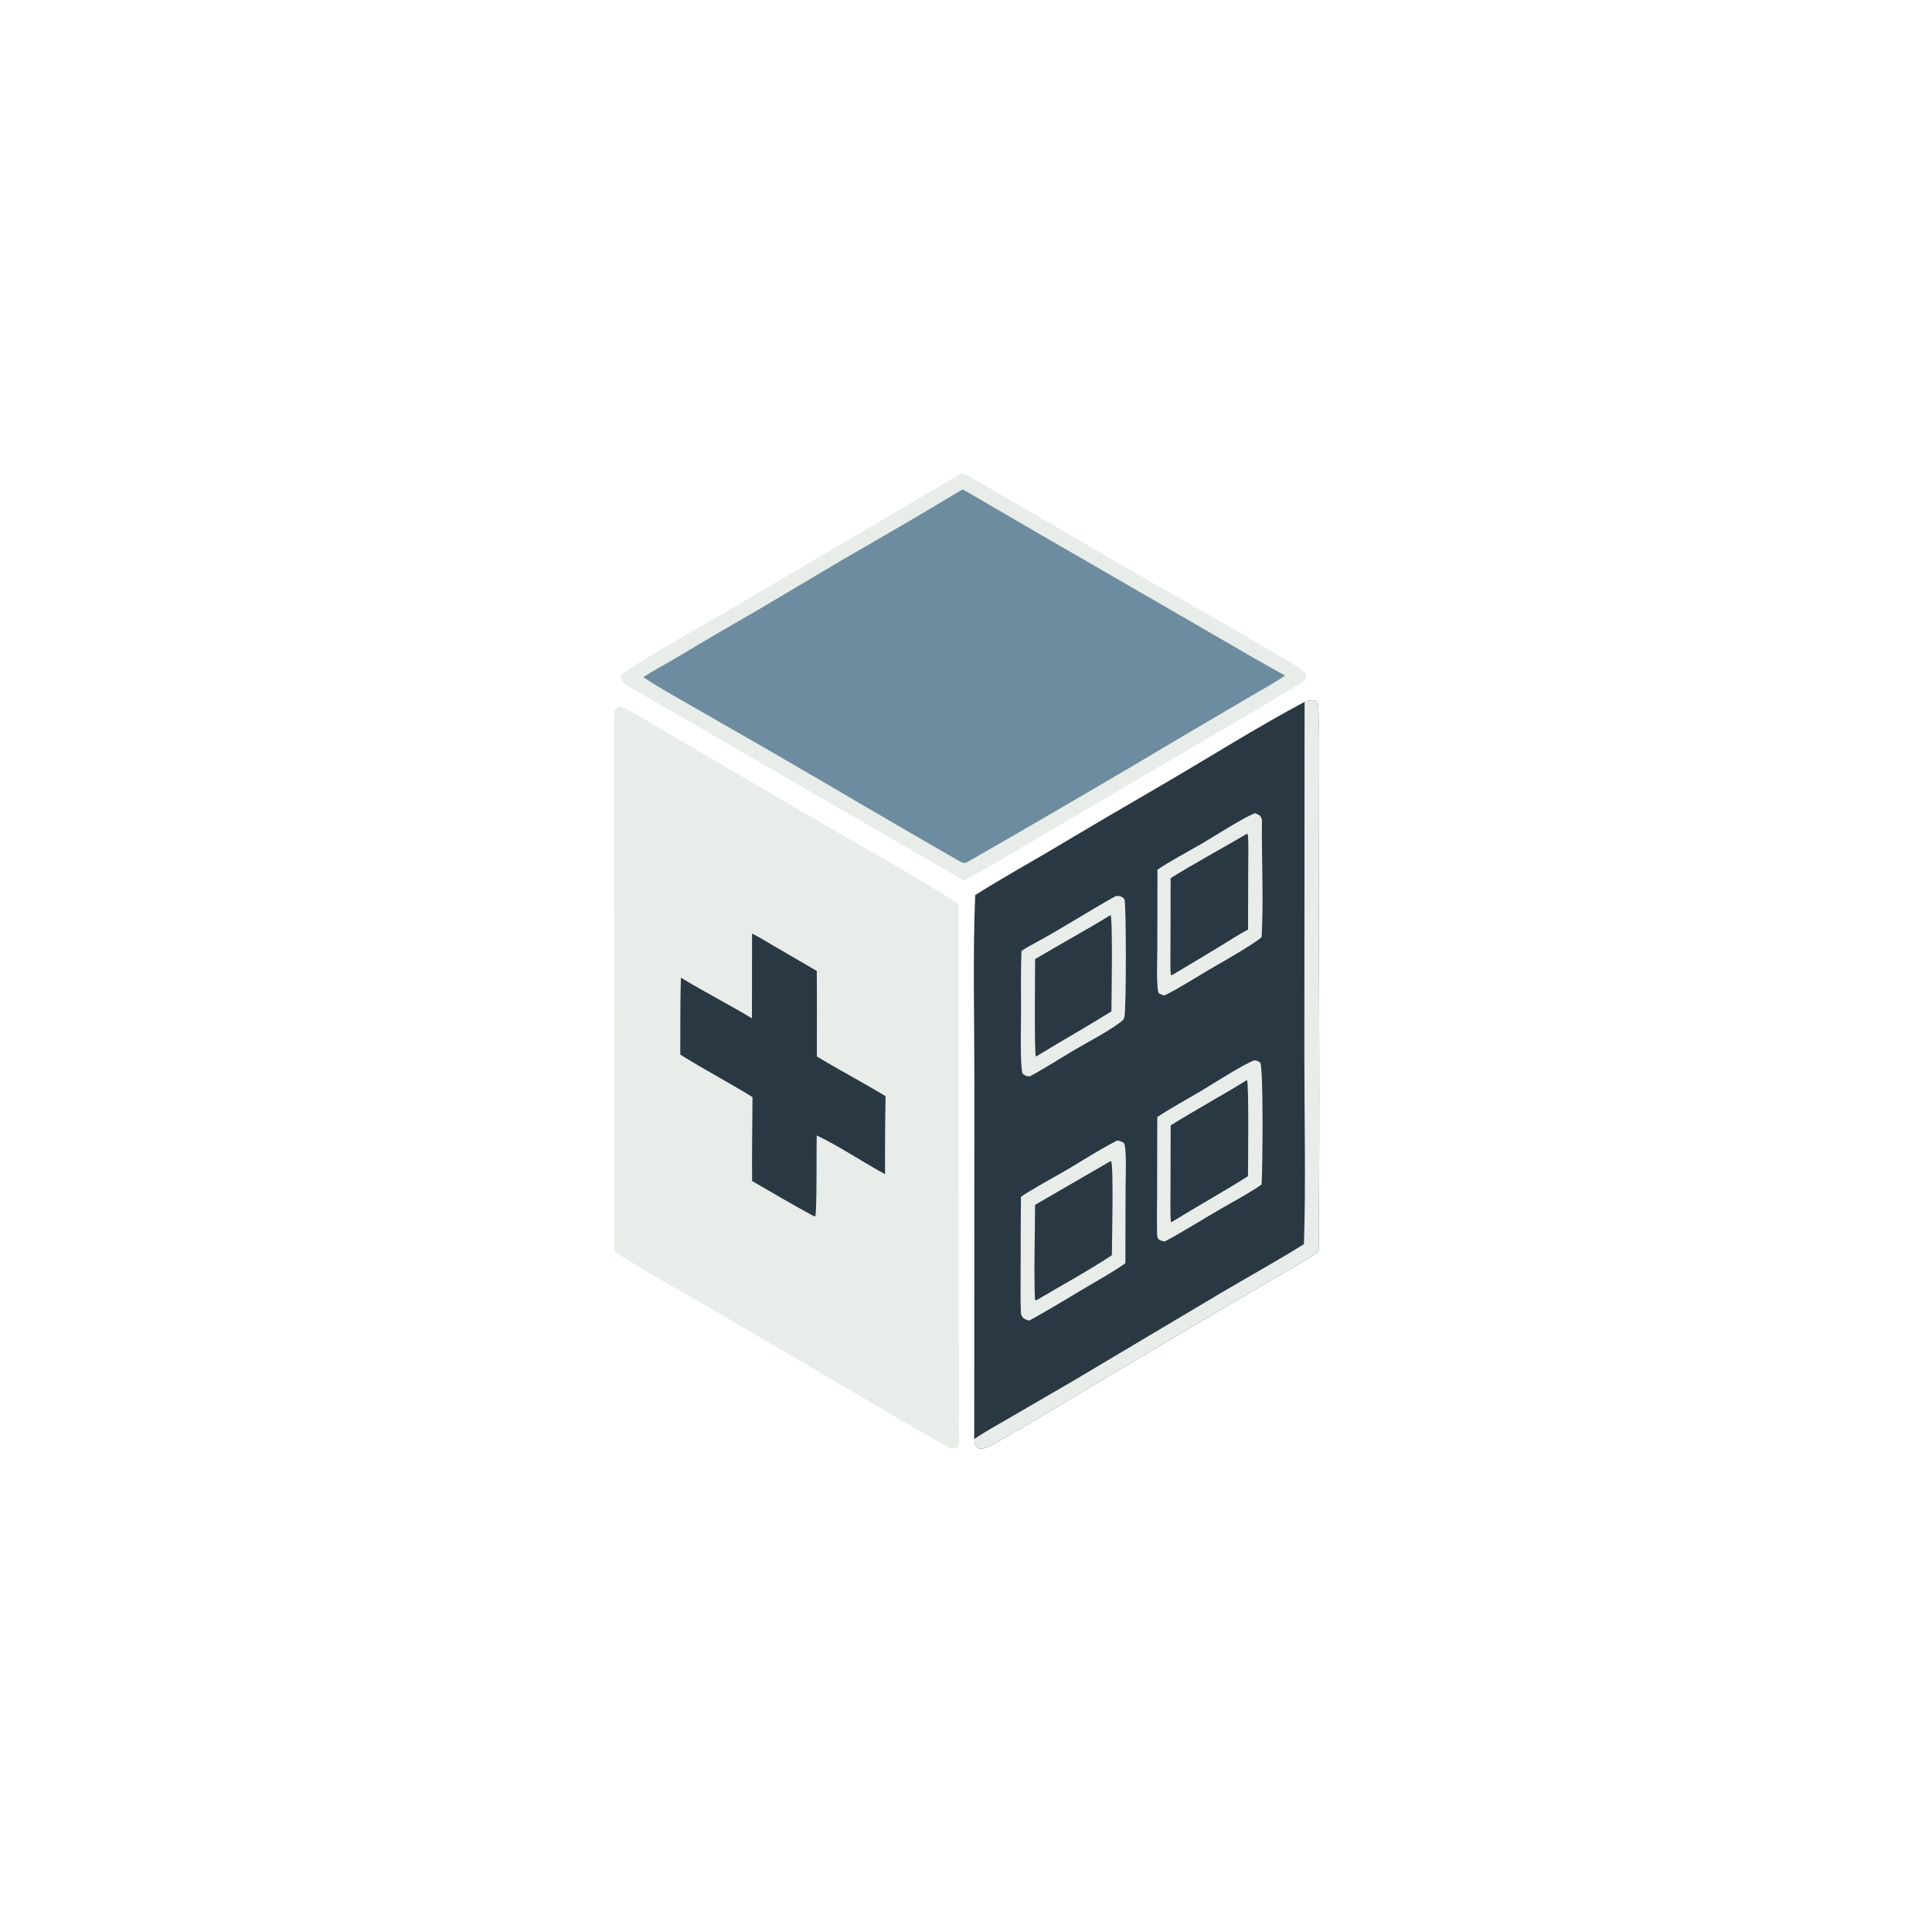
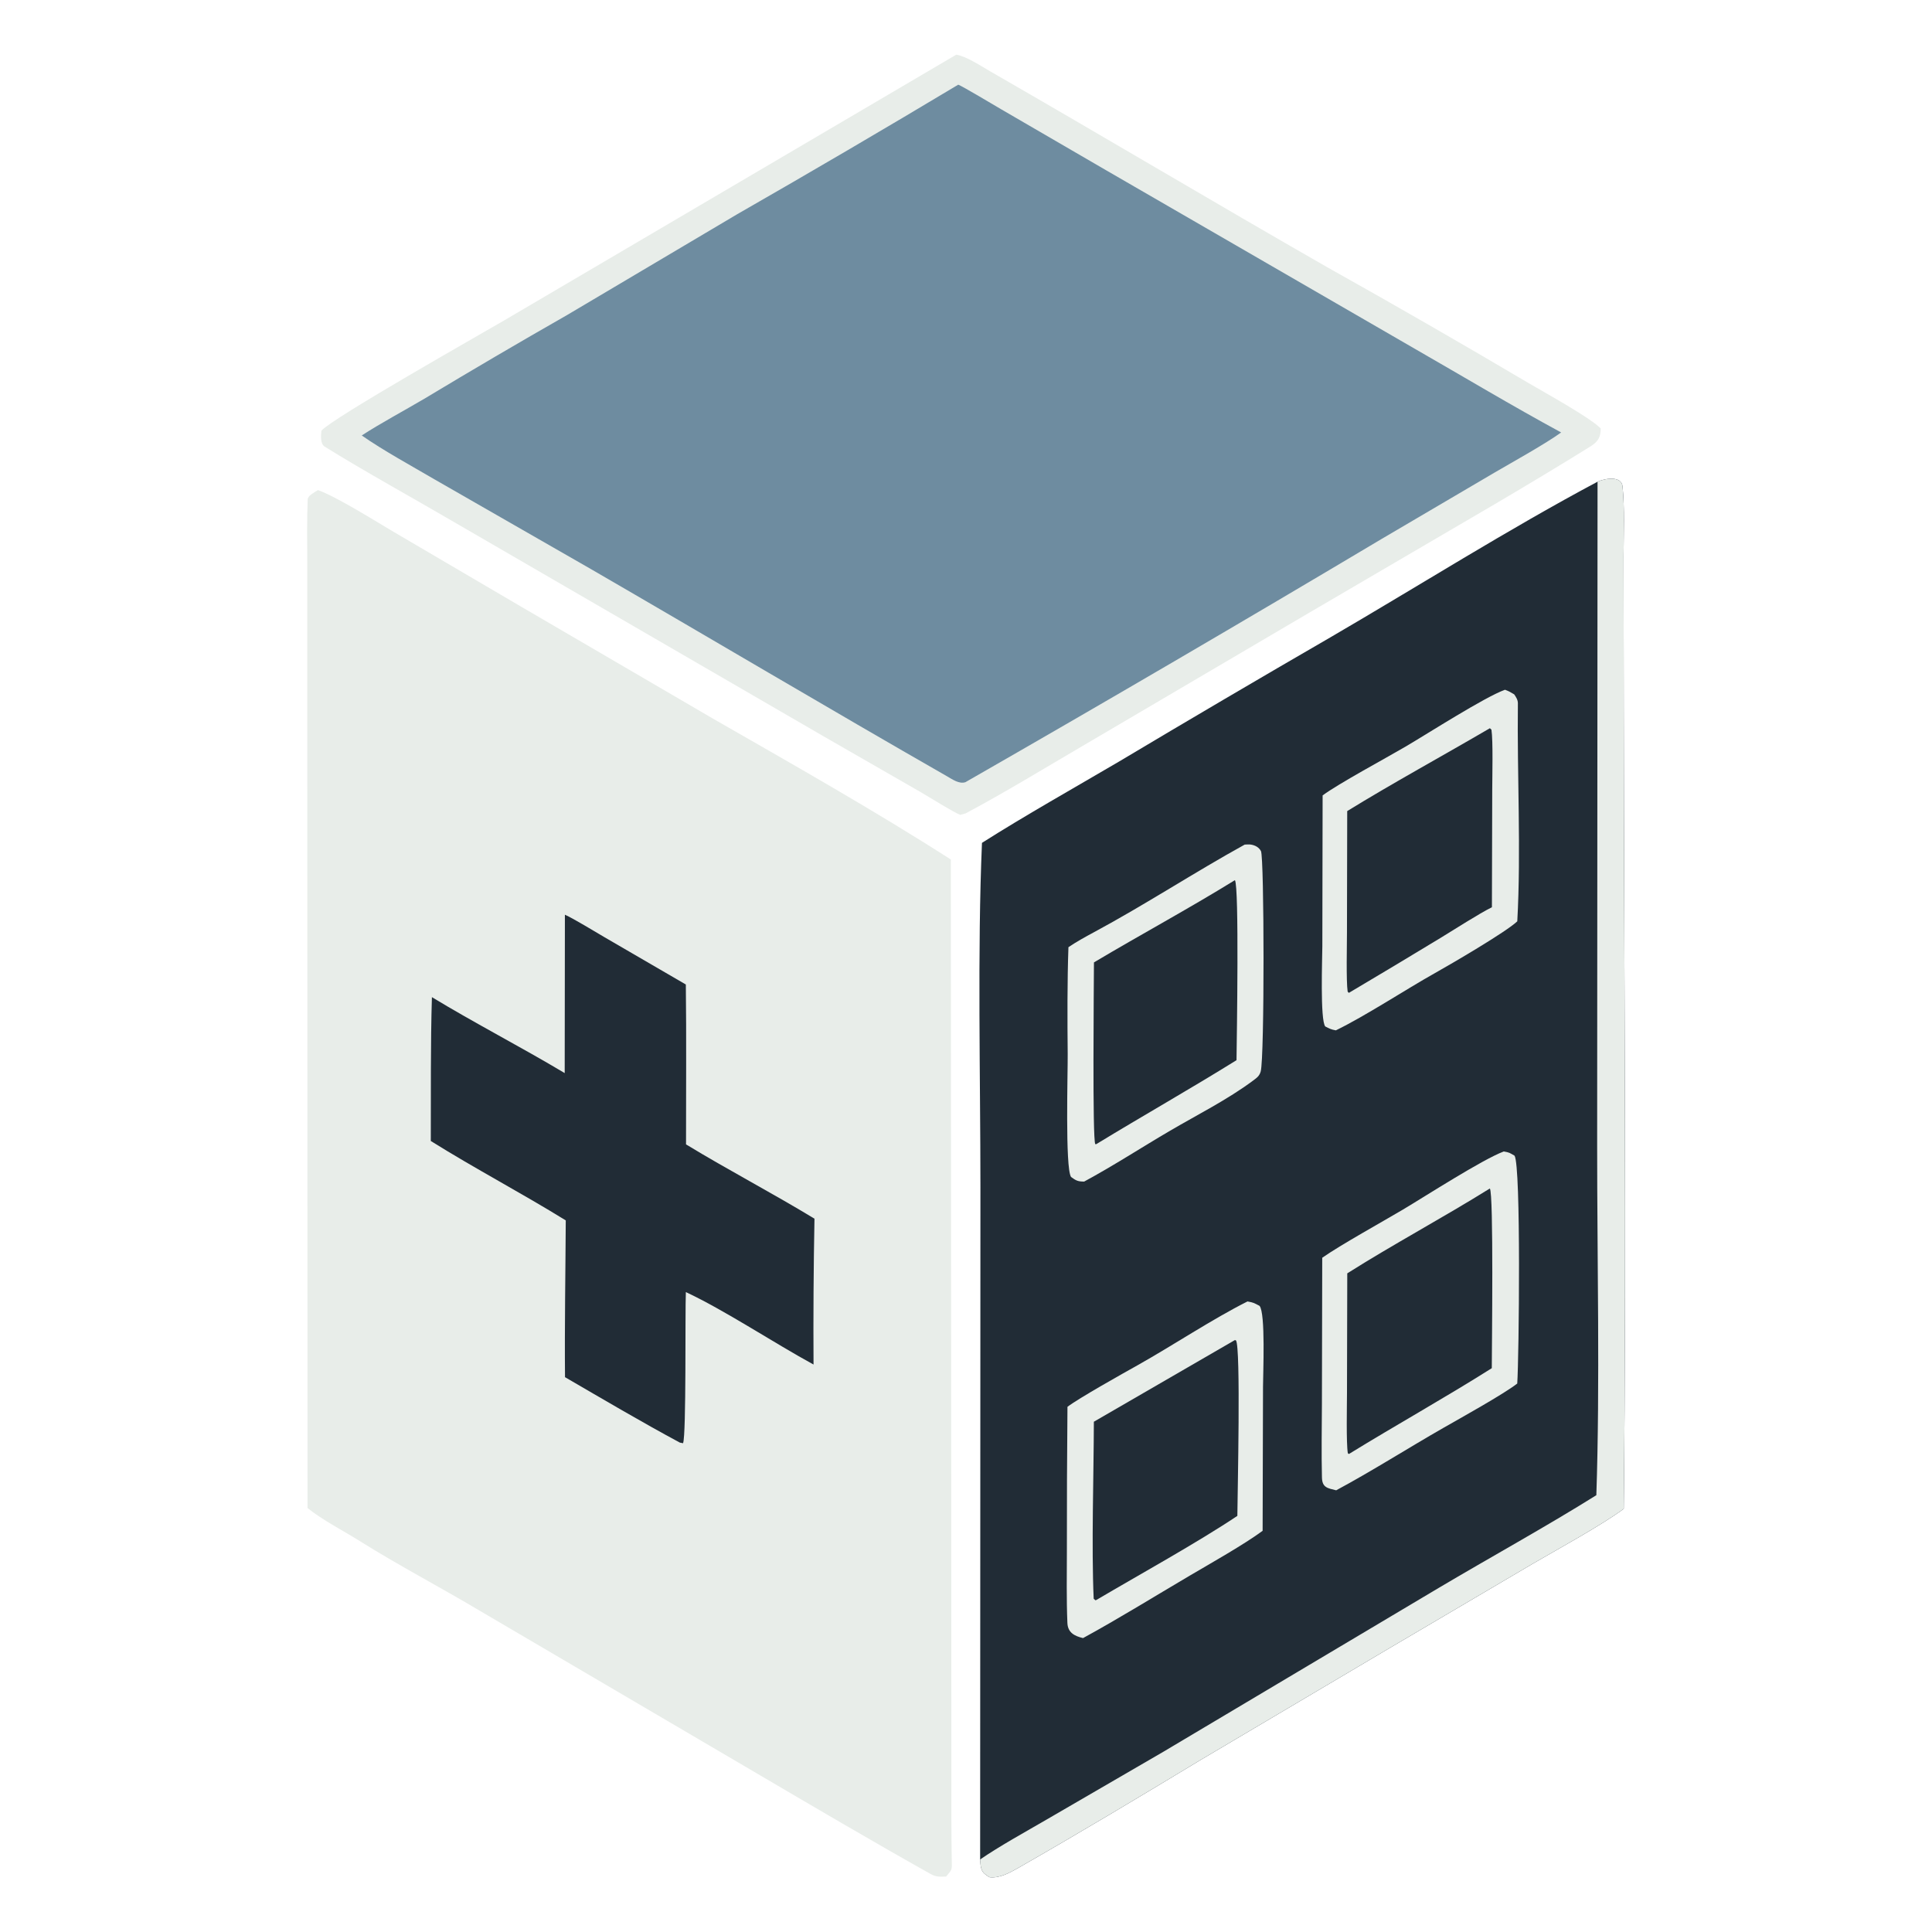
- <svg xmlns="http://www.w3.org/2000/svg" version="1.1" style="display: block;" viewBox="0 0 2048 2048" width="1024" height="1024">
-   <path transform="translate(0,0)" fill="rgb(42,56,67)" d="M 1382.9 744.023 C 1386.85 742.196 1396.44 740.382 1397.08 746.708 C 1398.34 759.276 1397.69 773.051 1397.67 785.805 L 1397.76 872.333 C 1397.92 1023.01 1399.35 1176.2 1397.77 1326.57 C 1384.97 1336.01 1360.82 1349.18 1346.44 1357.55 L 1265 1405.52 L 1157.31 1469.28 C 1123.22 1489.91 1088.78 1510.56 1054.16 1530.35 C 1049.35 1533.1 1043.57 1536.2 1038.1 1535.54 C 1033.1 1532.77 1033.08 1530.74 1032.72 1525.46 L 1032.88 1144.12 C 1032.89 1082.58 1031.13 1009.81 1033.76 948.859 C 1057.96 933.483 1086.34 917.515 1111.22 902.904 C 1151.09 879.118 1191.11 855.597 1231.29 832.342 C 1280.76 803.537 1332.61 770.794 1382.9 744.023 z" />
+ <svg xmlns="http://www.w3.org/2000/svg" version="1.1" style="display: block;" viewBox="476.8 470.8 1095.8 1095.8" width="128" height="128">
+   <path transform="translate(0,0)" fill="rgb(33,44,54)" d="M 1382.9 744.023 C 1386.85 742.196 1396.44 740.382 1397.08 746.708 C 1398.34 759.276 1397.69 773.051 1397.67 785.805 L 1397.76 872.333 C 1397.92 1023.01 1399.35 1176.2 1397.77 1326.57 C 1384.97 1336.01 1360.82 1349.18 1346.44 1357.55 L 1265 1405.52 L 1157.31 1469.28 C 1123.22 1489.91 1088.78 1510.56 1054.16 1530.35 C 1049.35 1533.1 1043.57 1536.2 1038.1 1535.54 C 1033.1 1532.77 1033.08 1530.74 1032.72 1525.46 L 1032.88 1144.12 C 1032.89 1082.58 1031.13 1009.81 1033.76 948.859 C 1057.96 933.483 1086.34 917.515 1111.22 902.904 C 1151.09 879.118 1191.11 855.597 1231.29 832.342 C 1280.76 803.537 1332.61 770.794 1382.9 744.023 z" />
  <path transform="translate(0,0)" fill="rgb(232,237,233)" d="M 1382.9 744.023 C 1386.85 742.196 1396.44 740.382 1397.08 746.708 C 1398.34 759.276 1397.69 773.051 1397.67 785.805 L 1397.76 872.333 C 1397.92 1023.01 1399.35 1176.2 1397.77 1326.57 C 1384.97 1336.01 1360.82 1349.18 1346.44 1357.55 L 1265 1405.52 L 1157.31 1469.28 C 1123.22 1489.91 1088.78 1510.56 1054.16 1530.35 C 1049.35 1533.1 1043.57 1536.2 1038.1 1535.54 C 1033.1 1532.77 1033.08 1530.74 1032.72 1525.46 C 1043.61 1517.93 1058.71 1509.65 1070.41 1502.83 L 1136.45 1464.48 L 1292.81 1371.44 C 1321.77 1354.26 1354.03 1336.5 1382.22 1318.85 C 1384.33 1256.2 1382.65 1183.87 1382.68 1120.71 L 1382.9 744.023 z" />
  <path transform="translate(0,0)" fill="rgb(232,237,233)" d="M 1330.41 862.016 C 1332.99 862.982 1333.19 863.23 1335.61 864.611 C 1336.64 866.056 1337.75 867.839 1337.72 869.688 C 1337.22 910.168 1339.6 953.103 1337.38 993.355 C 1331.16 999.331 1299.62 1017.71 1290.7 1022.71 C 1273.89 1032.13 1251.39 1046.97 1234.48 1055.2 C 1231.56 1054.68 1231.09 1054.28 1228.47 1053 C 1225.49 1049.39 1226.78 1014.17 1226.81 1007.49 L 1226.97 921.947 C 1235.92 915.3 1262.69 900.897 1273.89 894.334 C 1286.71 886.823 1318.86 866.152 1330.41 862.016 z" />
-   <path transform="translate(0,0)" fill="rgb(42,56,67)" d="M 1321.84 883.834 L 1322.73 884.674 C 1323.69 891.148 1323.19 911.177 1323.17 918.501 L 1322.99 985.364 C 1315.25 989.233 1301.91 997.884 1294.01 1002.67 C 1276.68 1013.19 1259.3 1023.61 1241.86 1033.94 L 1241.17 1033.26 C 1240.28 1027.31 1240.77 1006.21 1240.78 999.344 L 1240.92 930.831 C 1266.43 915.11 1295.66 899.17 1321.84 883.834 z" />
+   <path transform="translate(0,0)" fill="rgb(33,44,54)" d="M 1321.84 883.834 L 1322.73 884.674 C 1323.69 891.148 1323.19 911.177 1323.17 918.501 L 1322.99 985.364 C 1315.25 989.233 1301.91 997.884 1294.01 1002.67 C 1276.68 1013.19 1259.3 1023.61 1241.86 1033.94 L 1241.17 1033.26 C 1240.28 1027.31 1240.77 1006.21 1240.78 999.344 L 1240.92 930.831 C 1266.43 915.11 1295.66 899.17 1321.84 883.834 z" />
  <path transform="translate(0,0)" fill="rgb(232,237,233)" d="M 1329.72 1123.89 C 1333 1124.49 1332.89 1124.59 1335.83 1126.29 C 1339.55 1132.15 1338.34 1241.03 1337.36 1255.52 C 1329.52 1261.62 1305.06 1275.18 1295.57 1280.61 C 1275.69 1291.98 1254.68 1305.35 1234.66 1316.08 C 1229.85 1314.88 1226.74 1314.61 1226.59 1308.84 C 1226.25 1294.96 1226.51 1281.07 1226.57 1267.18 L 1226.75 1184.18 C 1237.04 1176.96 1261.07 1163.65 1272.53 1156.85 C 1285.21 1149.31 1317.56 1128.43 1329.72 1123.89 z" />
-   <path transform="translate(0,0)" fill="rgb(42,56,67)" d="M 1321.81 1144.9 C 1324.03 1147.33 1322.95 1235.73 1322.92 1246.81 C 1296.4 1263.57 1268.69 1278.99 1241.88 1295.49 L 1241.27 1295.07 C 1240.3 1289.15 1240.78 1267.88 1240.79 1261 L 1240.95 1193.03 C 1266.97 1176.57 1295.16 1161.5 1321.81 1144.9 z" />
+   <path transform="translate(0,0)" fill="rgb(33,44,54)" d="M 1321.81 1144.9 C 1324.03 1147.33 1322.95 1235.73 1322.92 1246.81 C 1296.4 1263.57 1268.69 1278.99 1241.88 1295.49 L 1241.27 1295.07 C 1240.3 1289.15 1240.78 1267.88 1240.79 1261 L 1240.95 1193.03 C 1266.97 1176.57 1295.16 1161.5 1321.81 1144.9 z" />
  <path transform="translate(0,0)" fill="rgb(232,237,233)" d="M 1182.79 949.836 C 1183.96 949.79 1185.35 949.653 1186.52 949.875 C 1188.83 950.31 1190.84 951.399 1191.99 953.507 C 1193.88 956.972 1194.05 1070.56 1191.85 1078.51 C 1191.12 1081.13 1189.59 1082.16 1187.49 1083.72 C 1173.15 1094.42 1156.06 1102.99 1140.57 1112.06 C 1124.26 1121.61 1108.33 1132 1091.72 1140.97 C 1088.04 1140.97 1087.03 1140.35 1084.28 1138.36 C 1080.84 1133.17 1082.49 1078.28 1082.38 1068.62 C 1082.19 1050.19 1082.12 1026.69 1082.8 1008.03 C 1087.14 1005.08 1092.5 1002.11 1097.14 999.617 C 1126.18 984.014 1153.98 965.74 1182.79 949.836 z" />
-   <path transform="translate(0,0)" fill="rgb(42,56,67)" d="M 1177.23 970.008 C 1179.68 973.708 1178.3 1058.81 1178.13 1072.12 C 1151.67 1088.57 1125.07 1103.59 1098.58 1119.75 L 1098.04 1119.75 C 1096.33 1117.66 1097.24 1028.34 1097.27 1016.66 C 1123.94 1000.78 1150.57 986.453 1177.23 970.008 z" />
+   <path transform="translate(0,0)" fill="rgb(33,44,54)" d="M 1177.23 970.008 C 1179.68 973.708 1178.3 1058.81 1178.13 1072.12 C 1151.67 1088.57 1125.07 1103.59 1098.58 1119.75 L 1098.04 1119.75 C 1096.33 1117.66 1097.24 1028.34 1097.27 1016.66 C 1123.94 1000.78 1150.57 986.453 1177.23 970.008 z" />
  <path transform="translate(0,0)" fill="rgb(232,237,233)" d="M 1184.36 1208.96 C 1187.97 1209.61 1188.04 1209.82 1191.18 1211.46 C 1194.66 1215.45 1193.18 1249.84 1193.16 1257.35 L 1192.94 1339.05 C 1182.73 1346.64 1163.1 1357.71 1151.67 1364.44 C 1132.03 1376.01 1111 1389.04 1091.08 1399.9 C 1086.24 1398.75 1082.45 1396.82 1082.21 1391.33 C 1081.64 1377.8 1081.9 1364.04 1081.92 1350.49 C 1081.89 1323.23 1082 1295.98 1082.25 1268.72 C 1088.84 1263.72 1113.78 1249.76 1121.98 1245.17 C 1141.85 1234.02 1164.55 1218.9 1184.36 1208.96 z" />
-   <path transform="translate(0,0)" fill="rgb(42,56,67)" d="M 1177.22 1230.86 L 1177.82 1231.05 C 1180.64 1234.72 1178.7 1318.15 1178.61 1330.58 C 1155.98 1345.72 1122.82 1364.02 1098.55 1378.33 L 1098.07 1378.43 L 1097.12 1377.56 C 1095.81 1348.03 1097.15 1307.55 1097.22 1277.18 L 1177.22 1230.86 z" />
+   <path transform="translate(0,0)" fill="rgb(33,44,54)" d="M 1177.22 1230.86 L 1177.82 1231.05 C 1180.64 1234.72 1178.7 1318.15 1178.61 1330.58 C 1155.98 1345.72 1122.82 1364.02 1098.55 1378.33 L 1098.07 1378.43 L 1097.12 1377.56 C 1095.81 1348.03 1097.15 1307.55 1097.22 1277.18 L 1177.22 1230.86 z" />
  <path transform="translate(0,0)" fill="rgb(232,237,233)" d="M 657.133 748.762 C 667.633 752.489 689.852 766.441 700.406 772.666 L 771.819 814.565 L 881.214 878.411 C 925.141 903.606 973.687 931.051 1016.1 958.307 L 1016.33 1338.16 L 1016.41 1474.46 C 1016.36 1492.51 1016.36 1510.82 1016.66 1528.9 C 1016.71 1531.92 1015.48 1532.5 1013.43 1535.14 C 1009.96 1535.29 1007.71 1535.44 1004.6 1533.69 C 970.69 1514.65 936.749 1494.68 903.237 1474.98 L 749.025 1384.46 C 726.597 1371.07 702.982 1358.75 680.747 1344.8 C 671.287 1338.86 659.841 1333.07 651.22 1326.12 L 651.08 874.361 L 651.073 789.614 C 651.033 778.82 650.84 764.998 651.327 754.024 C 651.421 751.896 655.119 750.095 657.133 748.762 z" />
-   <path transform="translate(0,0)" fill="rgb(42,56,67)" d="M 797.203 989.619 C 802.036 991.72 814.63 999.462 819.62 1002.35 L 865.793 1029.19 C 866.158 1059.21 865.877 1089.81 865.905 1119.88 C 889.58 1134.29 914.693 1147.4 938.758 1162.02 C 938.236 1189.59 938.058 1217.17 938.225 1244.74 C 915.941 1232.6 887.683 1213.85 865.81 1203.65 C 865.317 1214.9 866.11 1284.57 864.227 1289.37 L 862.403 1289.02 C 840.705 1277.36 818.578 1264.29 797.265 1251.91 C 797.001 1222.59 797.538 1192.37 797.691 1162.99 C 772.593 1147.46 746.412 1133.75 721.141 1117.95 C 721.258 1091.21 720.96 1062.97 721.774 1036.37 C 745.6 1050.85 772.473 1064.72 797.089 1079.44 L 797.203 989.619 z" />
+   <path transform="translate(0,0)" fill="rgb(33,44,54)" d="M 797.203 989.619 C 802.036 991.72 814.63 999.462 819.62 1002.35 L 865.793 1029.19 C 866.158 1059.21 865.877 1089.81 865.905 1119.88 C 889.58 1134.29 914.693 1147.4 938.758 1162.02 C 938.236 1189.59 938.058 1217.17 938.225 1244.74 C 915.941 1232.6 887.683 1213.85 865.81 1203.65 C 865.317 1214.9 866.11 1284.57 864.227 1289.37 L 862.403 1289.02 C 840.705 1277.36 818.578 1264.29 797.265 1251.91 C 797.001 1222.59 797.538 1192.37 797.691 1162.99 C 772.593 1147.46 746.412 1133.75 721.141 1117.95 C 721.258 1091.21 720.96 1062.97 721.774 1036.37 C 745.6 1050.85 772.473 1064.72 797.089 1079.44 L 797.203 989.619 z" />
  <path transform="translate(0,0)" fill="rgb(232,237,233)" d="M 1019.16 501.822 C 1024.92 502.702 1033.16 508.238 1038.39 511.244 C 1102.27 547.973 1165.62 585.749 1229.56 622.348 C 1267.85 643.783 1305.88 665.667 1343.65 687.999 C 1353.03 693.543 1378.04 707.207 1384.67 713.768 C 1384.8 718.602 1383.13 721.361 1379.04 723.907 C 1361.14 735.062 1343.01 745.891 1324.84 756.619 L 1219.6 818.185 L 1090.75 893.937 C 1069.24 906.516 1046.38 920.498 1024.49 932.14 L 1021.47 932.97 C 1017.82 931.682 1003.24 922.524 999.074 920.119 L 943.9 888.418 L 734.5 767.004 C 713.513 754.711 682.43 737.516 660.94 724.104 C 658.445 722.546 658.776 717.946 659.107 715.06 C 665.855 707.569 748.948 660.631 762.828 652.499 L 1019.16 501.822 z" />
  <path transform="translate(0,0)" fill="rgb(110,140,160)" d="M 1020.3 518.827 C 1022.18 519.401 1041.52 530.945 1044.64 532.773 L 1104.02 567.282 L 1279.52 668.773 C 1307.11 684.6 1334.3 700.922 1362.26 716.083 C 1353.34 722.543 1334.86 732.79 1324.65 738.745 L 1260.32 776.551 C 1182.07 823.178 1103.42 869.141 1024.39 914.433 C 1020.86 915.639 1016.99 912.846 1013.91 911.081 C 946.28 872.366 879.255 832.532 811.822 793.492 L 723.165 742.643 C 710.186 735.038 693.996 726.205 681.981 717.789 C 692.166 711.127 706.7 703.328 717.476 696.96 C 744.269 680.828 771.249 665.008 798.411 649.505 L 894.812 592.373 C 936.882 568.268 978.715 543.752 1020.3 518.827 z" />
</svg>
